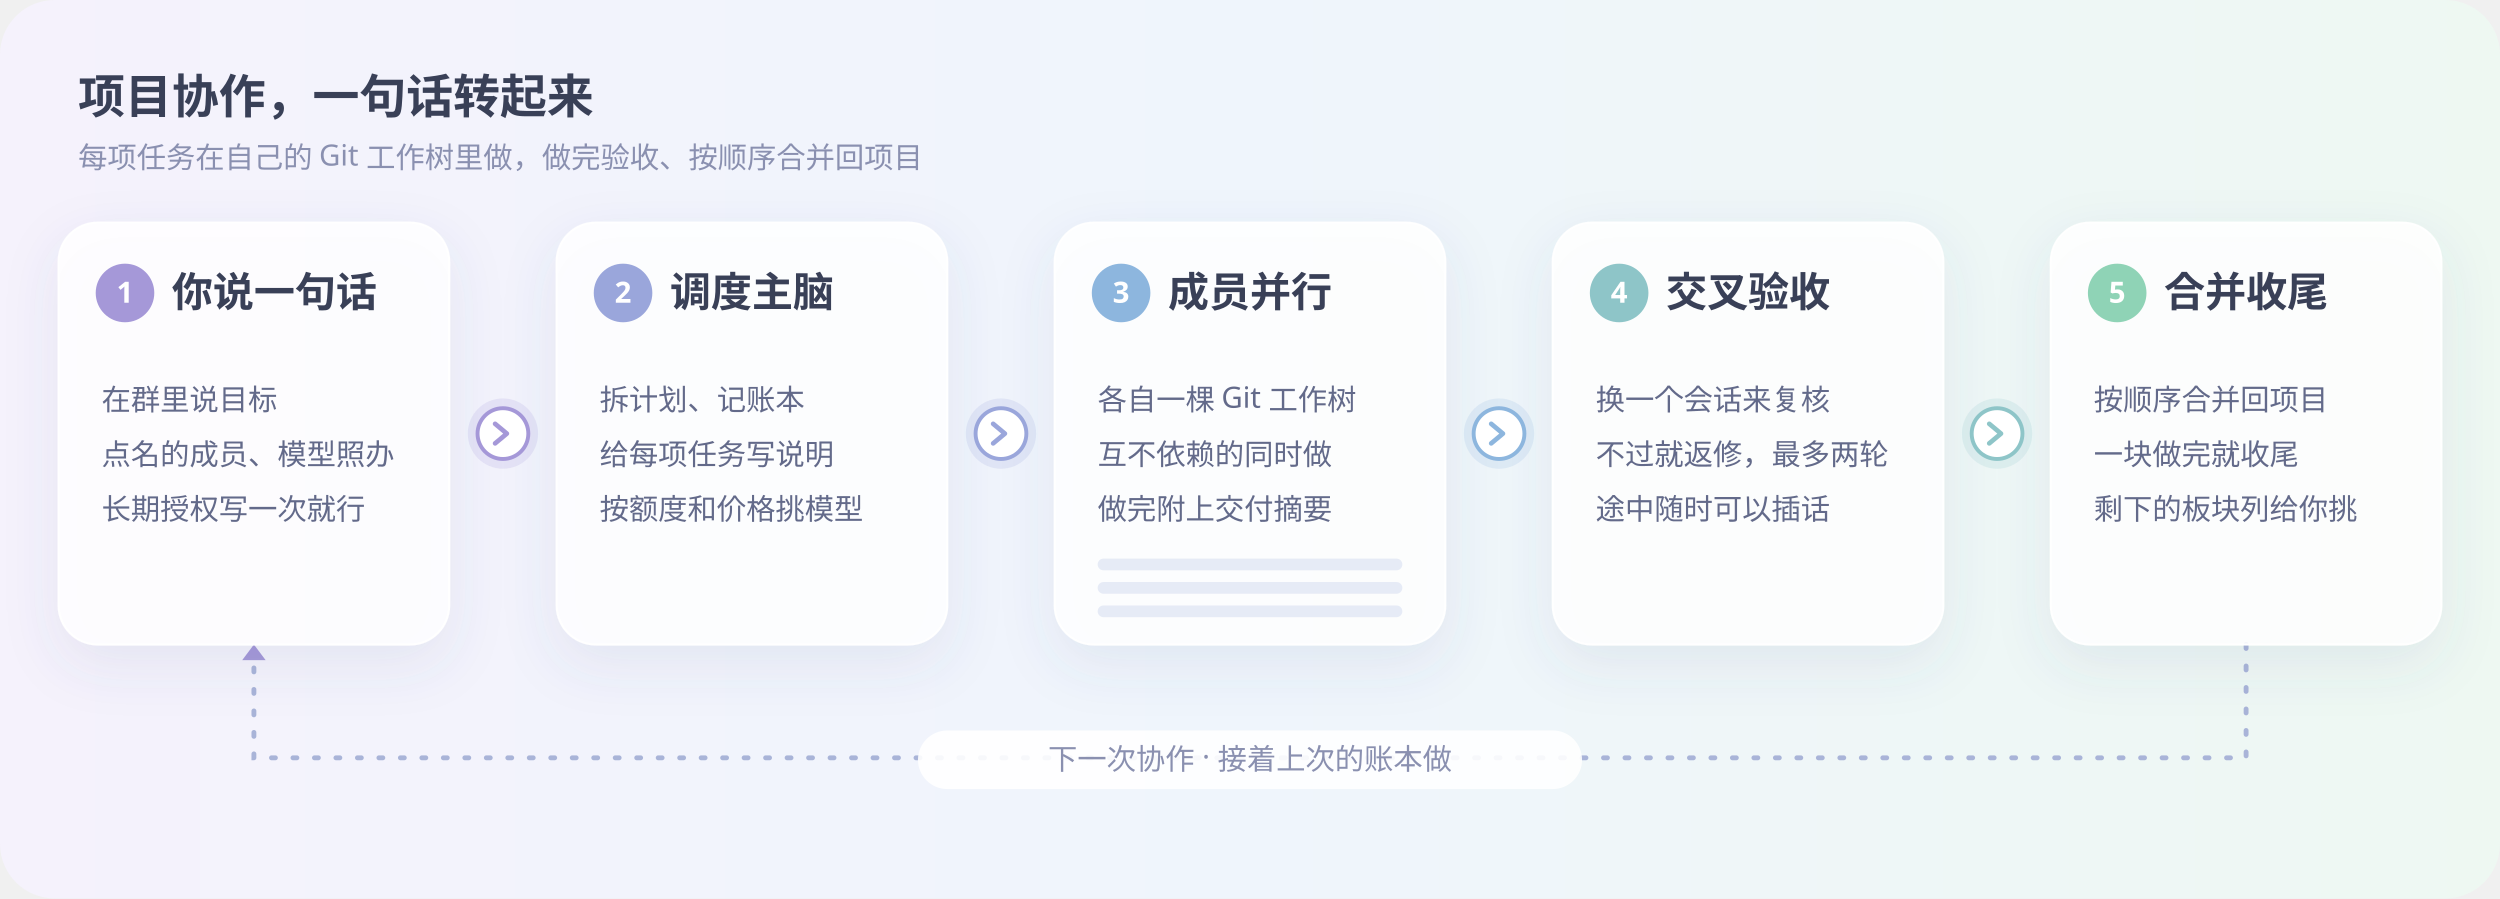
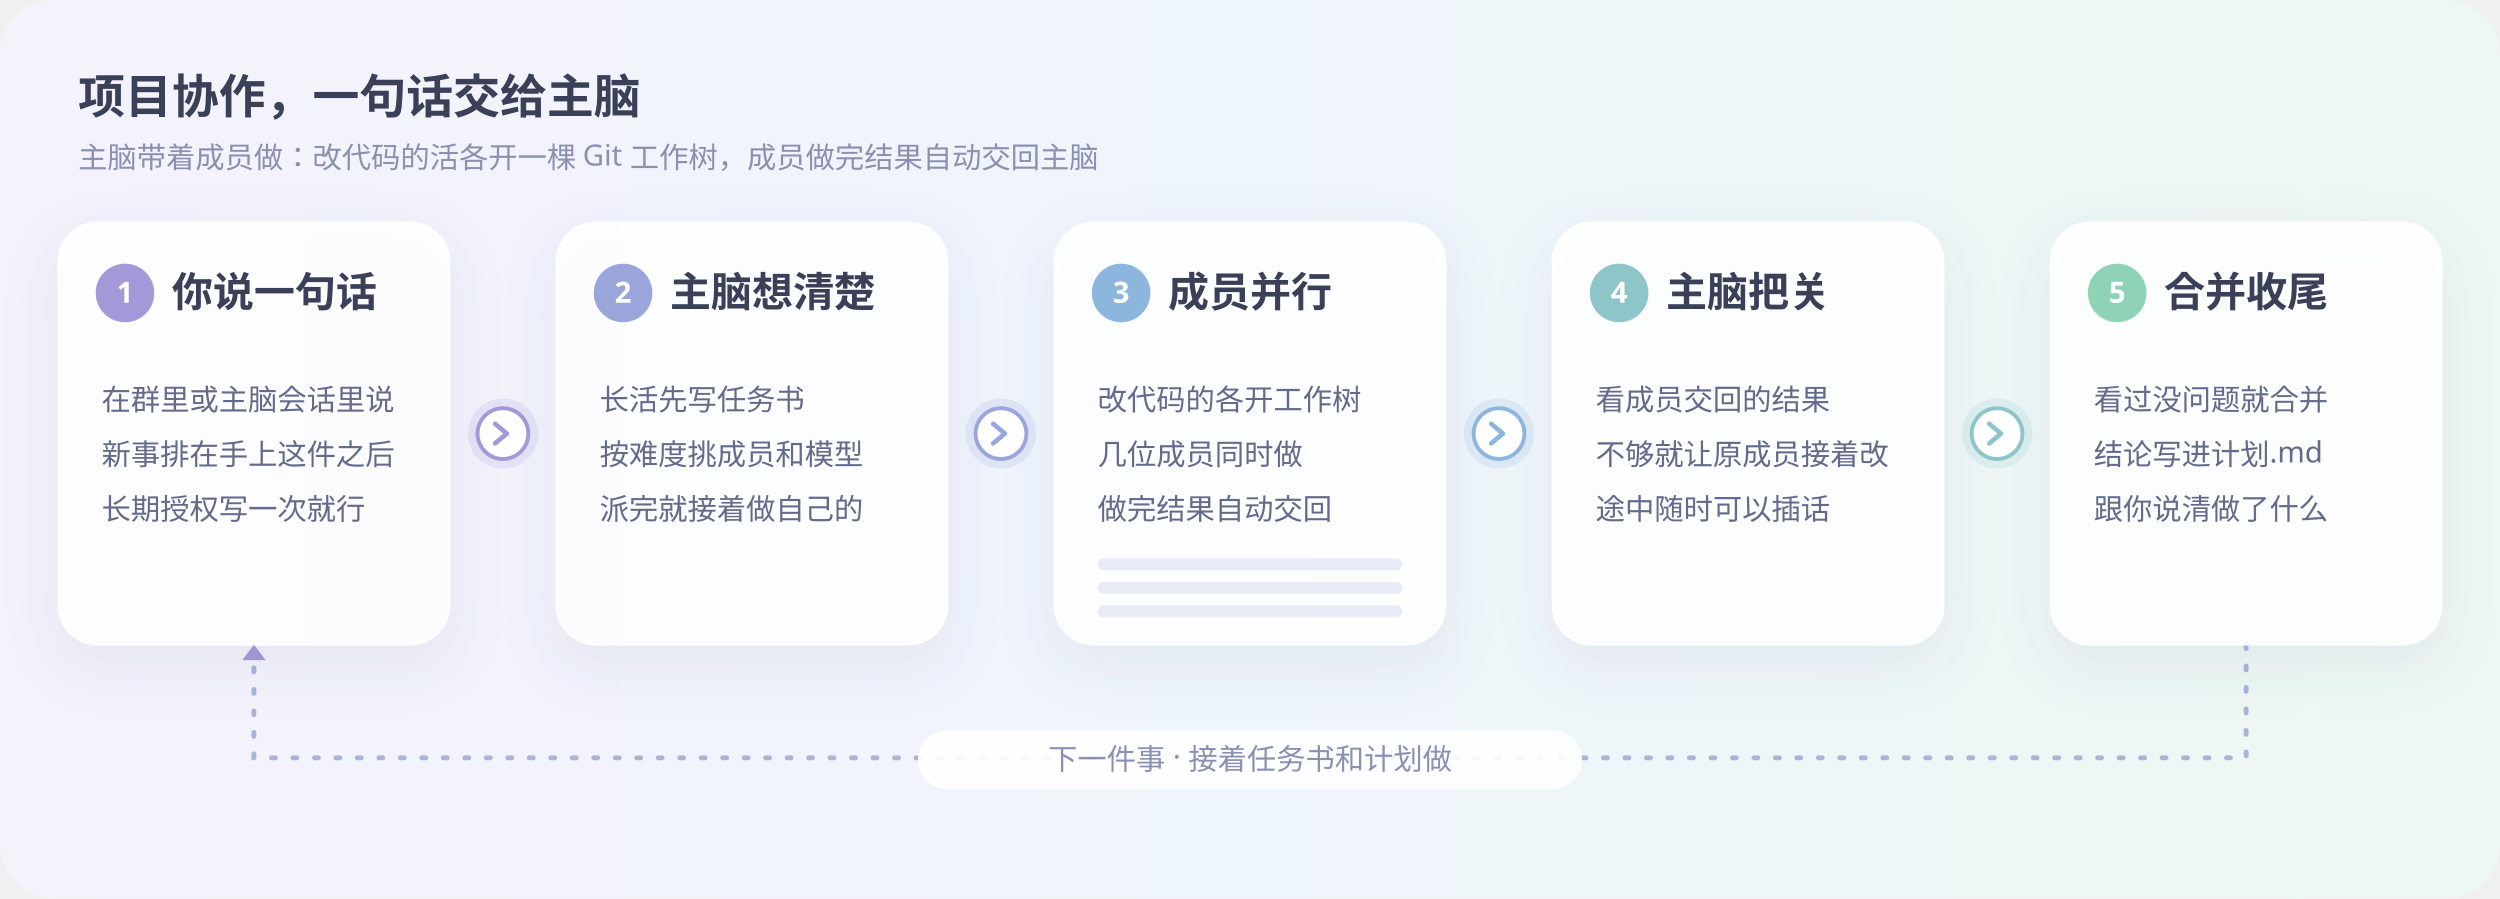
- <svg xmlns="http://www.w3.org/2000/svg" viewBox="0 0 1280 460" width="1280" height="460" role="img" aria-label="项目协作流程：你说一句话、调度主脑拆计划、成员并行、交叉验收、合并收尾">
+ <svg xmlns="http://www.w3.org/2000/svg" viewBox="0 0 1280 460" width="1280" height="460" role="img" aria-label="项目协作流程：你说一句话、主脑想清楚、成员并行、主脑把关、合并收尾">
  <defs>
    <linearGradient id="bg" x1="0" y1="0" x2="1" y2="0">
      <stop offset="0" stop-color="#f5f2fc" />
      <stop offset=".5" stop-color="#eff5fc" />
      <stop offset="1" stop-color="#eef8f2" />
    </linearGradient>
    <filter id="card" x="-20%" y="-20%" width="140%" height="150%">
      <feDropShadow dx="0" dy="10" stdDeviation="14" flood-color="#565c96" flood-opacity=".11" />
    </filter>
    <style>
      text { font-family: 'PingFang SC', 'Microsoft YaHei', 'Noto Sans SC', 'Segoe UI', sans-serif; }
      .n { font-size: 15px; font-weight: 700; fill: #fff; }
      .t { font-size: 21px; font-weight: 700; fill: #394057; }
      .d { font-size: 15px; fill: #636a8a; }
      .h { font-size: 24px; font-weight: 700; fill: #394057; }
      .s { font-size: 15px; fill: #8a90b0; }
    </style>
  </defs>
  <rect width="1280" height="460" rx="28" fill="url(#bg)" />
-   <text class="h" x="40" y="58">项目协作，一句话转起来</text>
-   <text class="s" x="40" y="86">每项任务在自己的 Git 工作树里做，做完验收、按顺序合并回项目</text>
+   <text class="h" x="40" y="58">项目协作，一句话交给主脑</text>
+   <text class="s" x="40" y="86">主脑带着成员做：改代码的活各开一棵 Git 工作树，成员做完结果自动交回主脑</text>
  <path d="M1150 330V388H130V334" stroke="#a9b4d8" stroke-width="2.5" fill="none" stroke-linecap="round" stroke-dasharray="2 9">
    <animate attributeName="stroke-dashoffset" values="22;0" dur="1.2s" repeatCount="indefinite" />
  </path>
  <path d="M124 338l6-8 6 8z" fill="#a598d8" />
  <rect x="470" y="374" width="340" height="30" rx="15" fill="#fff" fill-opacity=".9" />
-   <text class="s" x="640" y="394" text-anchor="middle">下一次协作 · 接着上次的账本做</text>
+   <text class="s" x="640" y="394" text-anchor="middle">下一件事 · 接着任务书和计划做</text>
  <g transform="translate(30 114)">
    <rect width="200" height="216" rx="20" fill="#fff" fill-opacity=".86" stroke="#fff" filter="url(#card)" />
    <circle cx="34" cy="36" r="15" fill="#a598d8" />
    <text class="n" x="34" y="41" text-anchor="middle">1</text>
    <text class="t" x="58" y="43">你说一句话</text>
-     <text class="d" x="22" y="96">在群里说目标</text>
-     <text class="d" x="22" y="124">点名的成员、模型照办</text>
+     <text class="d" x="22" y="96">在群里或主脑会话里说</text>
+     <text class="d" x="22" y="124">新事排在手上这件之后</text>
    <text class="d" x="22" y="152">长期授权写一次就行</text>
  </g>
  <g transform="translate(285 114)">
    <rect width="200" height="216" rx="20" fill="#fff" fill-opacity=".86" stroke="#fff" filter="url(#card)" />
    <circle cx="34" cy="36" r="15" fill="#9aa6db" />
    <text class="n" x="34" y="41" text-anchor="middle">2</text>
-     <text class="t" x="58" y="43">调度主脑</text>
-     <text class="d" x="22" y="96">拆计划、记账本</text>
-     <text class="d" x="22" y="124">给每项任务写说明</text>
-     <text class="d" x="22" y="152">按额度和价格挑模型</text>
+     <text class="t" x="58" y="43">主脑想清楚</text>
+     <text class="d" x="22" y="96">长活先写任务书</text>
+     <text class="d" x="22" y="124">按难度挑成员和模型</text>
+     <text class="d" x="22" y="152">派完就接着做自己的</text>
  </g>
  <g transform="translate(540 114)">
    <rect width="200" height="216" rx="20" fill="#fff" fill-opacity=".86" stroke="#fff" filter="url(#card)" />
    <circle cx="34" cy="36" r="15" fill="#8db6de" />
    <text class="n" x="34" y="41" text-anchor="middle">3</text>
    <text class="t" x="58" y="43">成员并行</text>
-     <text class="d" x="22" y="96">各自一棵 Git 工作树</text>
-     <text class="d" x="22" y="124">互不依赖的同时做</text>
-     <text class="d" x="22" y="152">做完附上交付摘要</text>
+     <text class="d" x="22" y="96">改代码的各开工作树</text>
+     <text class="d" x="22" y="124">几位成员同时做</text>
+     <text class="d" x="22" y="152">做完结果自动交回</text>
    <g transform="translate(22 172)">
      <rect width="156" height="6" rx="3" fill="#e6ebf6" />
      <rect height="6" rx="3" fill="#a598d8">
        <animate attributeName="width" values="0;156;156" keyTimes="0;.7;1" dur="3.5s" repeatCount="indefinite" />
      </rect>
      <rect y="12" width="156" height="6" rx="3" fill="#e6ebf6" />
      <rect y="12" height="6" rx="3" fill="#8db6de">
        <animate attributeName="width" values="0;156;156" keyTimes="0;.85;1" dur="3.5s" begin=".4s" repeatCount="indefinite" />
      </rect>
      <rect y="24" width="156" height="6" rx="3" fill="#e6ebf6" />
      <rect y="24" height="6" rx="3" fill="#8fd3b6">
        <animate attributeName="width" values="0;156;156" keyTimes="0;.6;1" dur="3.5s" begin=".8s" repeatCount="indefinite" />
      </rect>
    </g>
  </g>
  <g transform="translate(795 114)">
    <rect width="200" height="216" rx="20" fill="#fff" fill-opacity=".86" stroke="#fff" filter="url(#card)" />
    <circle cx="34" cy="36" r="15" fill="#8ec5c8" />
    <text class="n" x="34" y="41" text-anchor="middle">4</text>
-     <text class="t" x="58" y="43">交叉验收</text>
-     <text class="d" x="22" y="96">换一个会话来复核</text>
-     <text class="d" x="22" y="124">不过就返修，最多两轮</text>
+     <text class="t" x="58" y="43">主脑把关</text>
+     <text class="d" x="22" y="96">看成员交回的结果</text>
+     <text class="d" x="22" y="124">不够就让原成员接着改</text>
    <text class="d" x="22" y="152">途中随时可以插话</text>
  </g>
  <g transform="translate(1050 114)">
    <rect width="200" height="216" rx="20" fill="#fff" fill-opacity=".86" stroke="#fff" filter="url(#card)" />
    <circle cx="34" cy="36" r="15" fill="#8fd3b6" />
    <text class="n" x="34" y="41" text-anchor="middle">5</text>
    <text class="t" x="58" y="43">合并收尾</text>
-     <text class="d" x="22" y="96">按顺序合并回项目</text>
-     <text class="d" x="22" y="124">一块做完就收尾</text>
-     <text class="d" x="22" y="152">剩下的板块列给你挑</text>
+     <text class="d" x="22" y="96">看过没问题就合并</text>
+     <text class="d" x="22" y="124">结论写进计划.md</text>
+     <text class="d" x="22" y="152">跟你说清做了什么</text>
  </g>
  <g transform="translate(257.5 222)">
    <circle r="18" fill="#a598d8" fill-opacity=".18">
      <animate attributeName="r" values="14;20;14" dur="2.4s" begin="0.0s" repeatCount="indefinite" />
      <animate attributeName="fill-opacity" values=".28;0;.28" dur="2.4s" begin="0.0s" repeatCount="indefinite" />
    </circle>
    <circle r="13" fill="#fff" stroke="#a598d8" stroke-width="2" />
    <path d="M-4-5 2 0-4 5" stroke="#a598d8" stroke-width="2.4" fill="none" stroke-linecap="round" stroke-linejoin="round" />
  </g>
  <g transform="translate(512.5 222)">
    <circle r="18" fill="#9aa6db" fill-opacity=".18">
      <animate attributeName="r" values="14;20;14" dur="2.4s" begin="0.6s" repeatCount="indefinite" />
      <animate attributeName="fill-opacity" values=".28;0;.28" dur="2.4s" begin="0.6s" repeatCount="indefinite" />
    </circle>
    <circle r="13" fill="#fff" stroke="#9aa6db" stroke-width="2" />
    <path d="M-4-5 2 0-4 5" stroke="#9aa6db" stroke-width="2.4" fill="none" stroke-linecap="round" stroke-linejoin="round" />
  </g>
  <g transform="translate(767.5 222)">
    <circle r="18" fill="#8db6de" fill-opacity=".18">
      <animate attributeName="r" values="14;20;14" dur="2.4s" begin="1.2s" repeatCount="indefinite" />
      <animate attributeName="fill-opacity" values=".28;0;.28" dur="2.4s" begin="1.2s" repeatCount="indefinite" />
    </circle>
    <circle r="13" fill="#fff" stroke="#8db6de" stroke-width="2" />
    <path d="M-4-5 2 0-4 5" stroke="#8db6de" stroke-width="2.4" fill="none" stroke-linecap="round" stroke-linejoin="round" />
  </g>
  <g transform="translate(1022.5 222)">
    <circle r="18" fill="#8ec5c8" fill-opacity=".18">
      <animate attributeName="r" values="14;20;14" dur="2.4s" begin="1.8s" repeatCount="indefinite" />
      <animate attributeName="fill-opacity" values=".28;0;.28" dur="2.4s" begin="1.8s" repeatCount="indefinite" />
    </circle>
    <circle r="13" fill="#fff" stroke="#8ec5c8" stroke-width="2" />
    <path d="M-4-5 2 0-4 5" stroke="#8ec5c8" stroke-width="2.4" fill="none" stroke-linecap="round" stroke-linejoin="round" />
  </g>
</svg>
